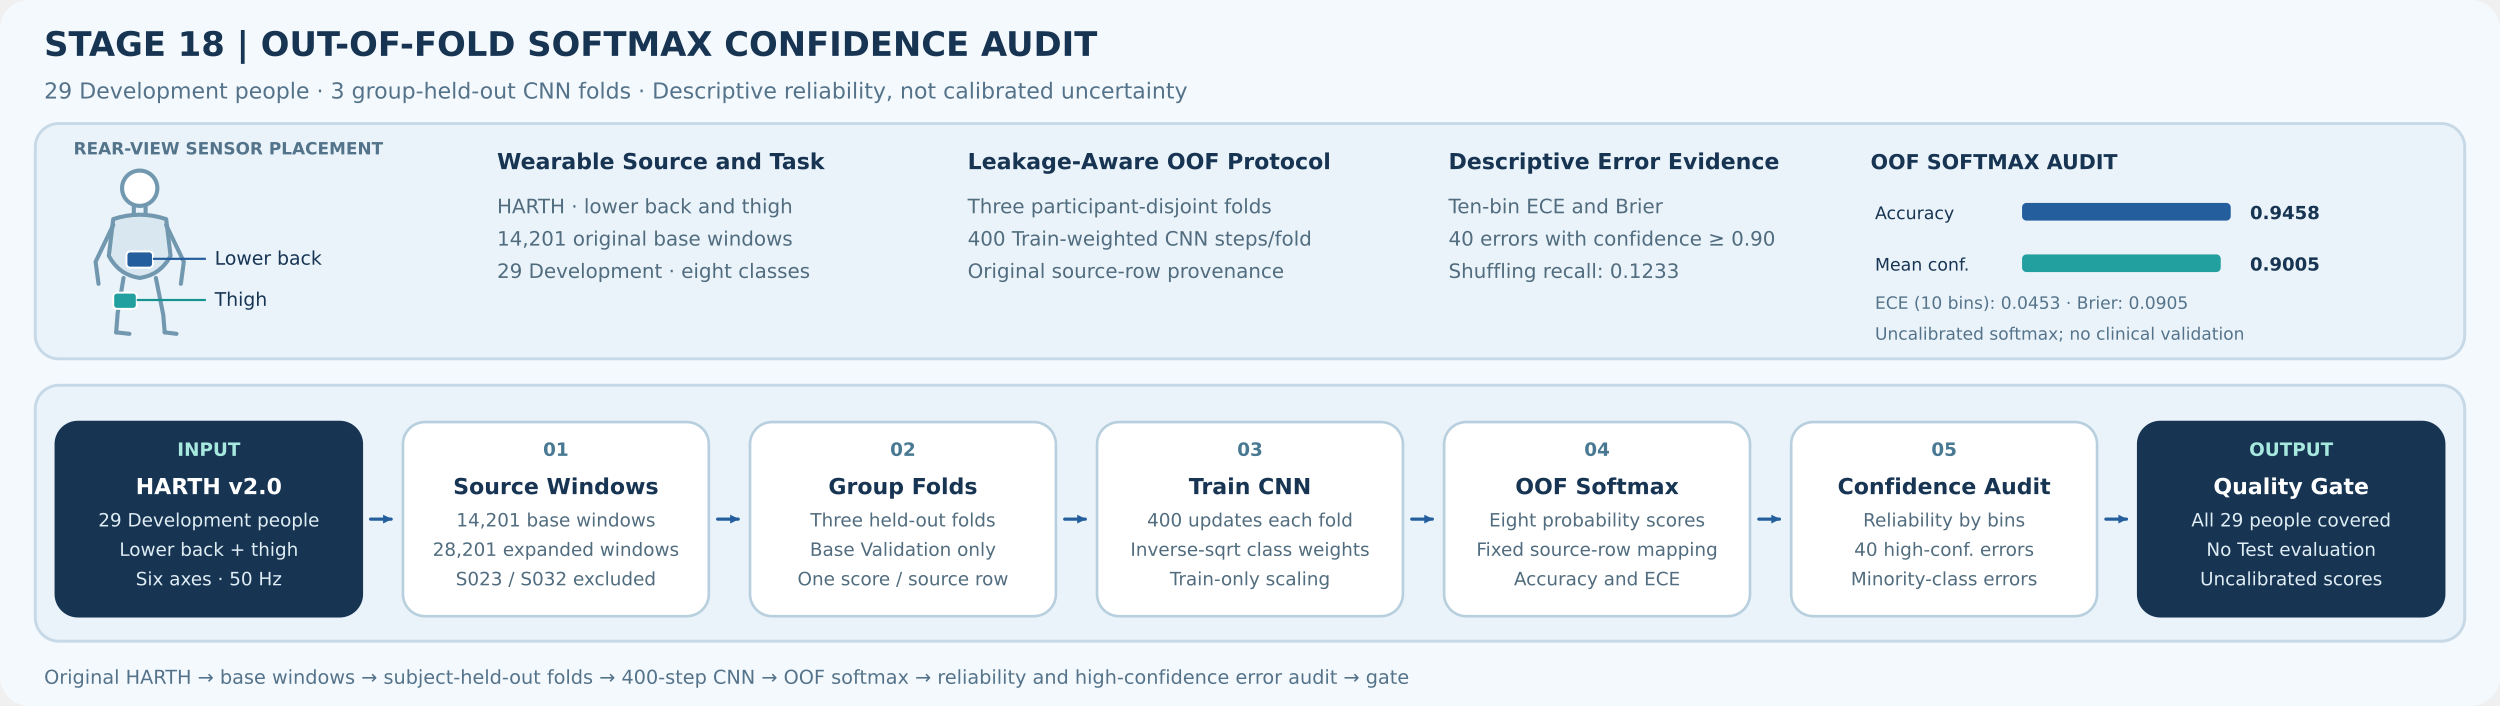
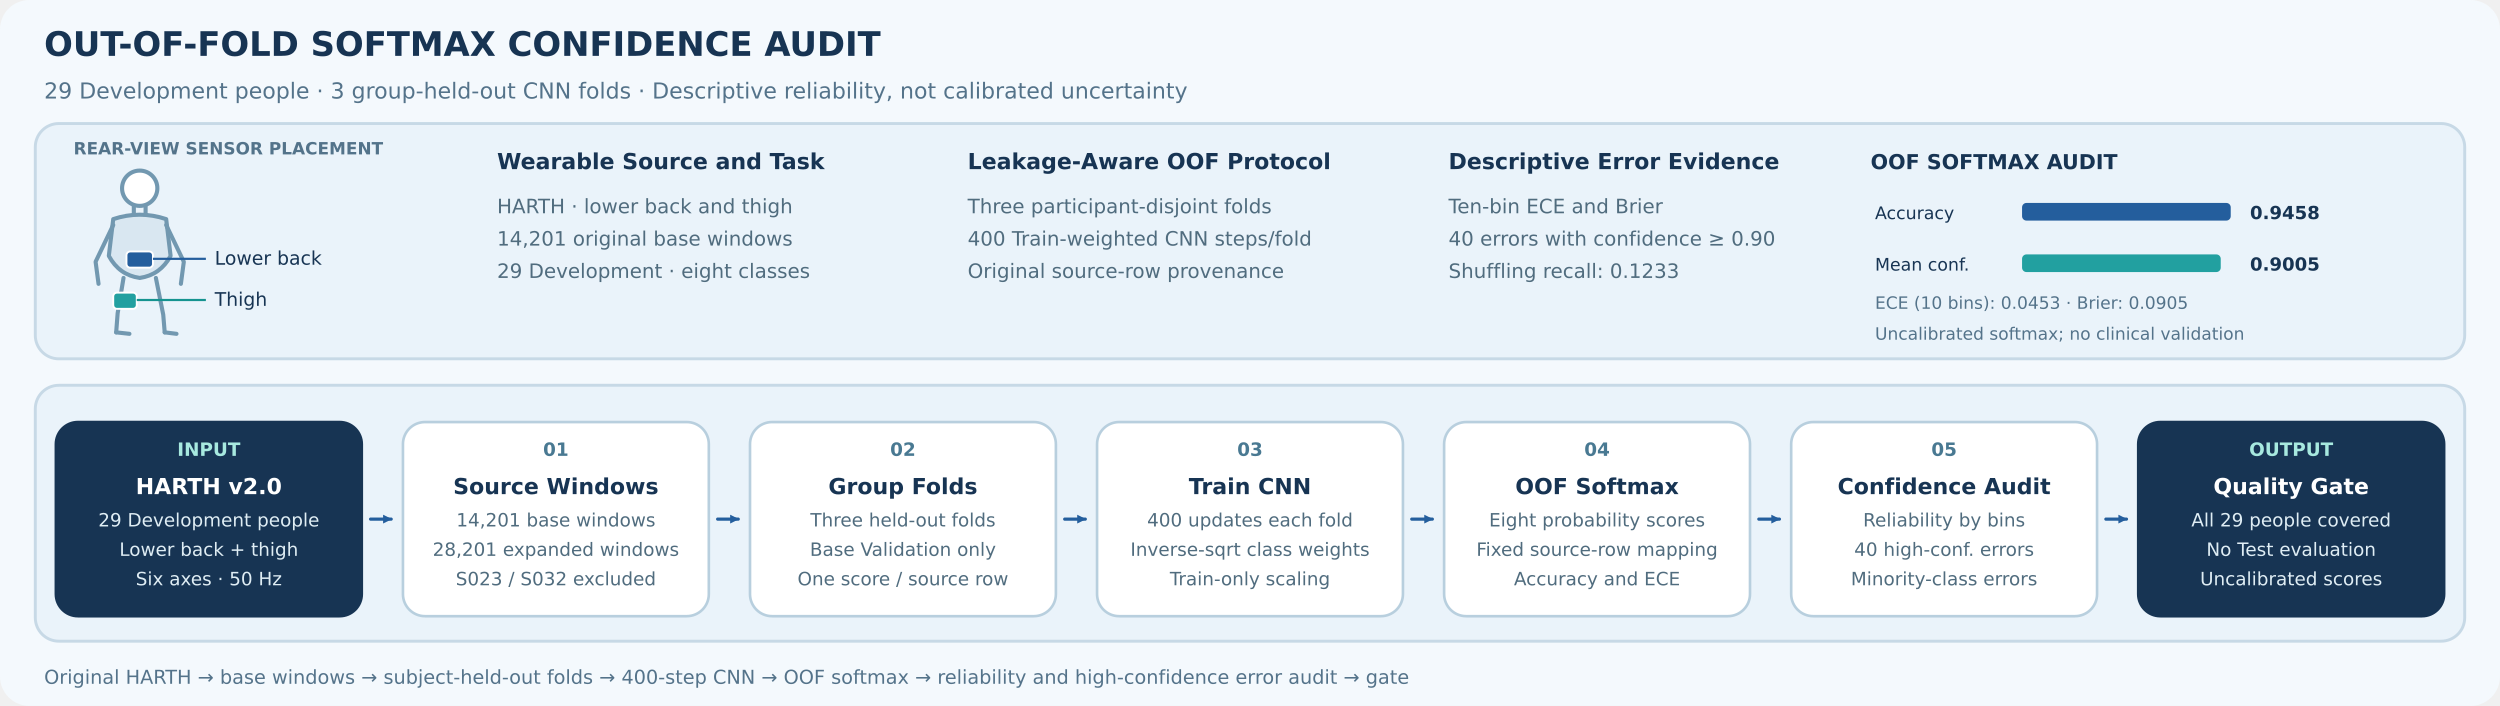
<svg xmlns="http://www.w3.org/2000/svg" width="1700" height="480" viewBox="0 0 1700 480" role="img" aria-labelledby="title desc">
  <defs>
    <marker id="small-arrow" markerUnits="userSpaceOnUse" markerWidth="6" markerHeight="6" refX="5.5" refY="3" orient="auto">
      <path d="M0 0 L6 3 L0 6 Z" fill="#245E9D" />
    </marker>
  </defs>
  <rect width="1700" height="480" rx="20" fill="#F4F9FD" />
  <g font-family="DejaVu Sans, Arial, sans-serif">
-     <text x="30" y="38" font-size="23" font-weight="700" fill="#173453">STAGE 18 | OUT-OF-FOLD SOFTMAX CONFIDENCE AUDIT</text>
+     <text x="30" y="38" font-size="23" font-weight="700" fill="#173453">OUT-OF-FOLD SOFTMAX CONFIDENCE AUDIT</text>
    <text x="30" y="67" font-size="15" fill="#54738A">29 Development people · 3 group-held-out CNN folds · Descriptive reliability, not calibrated uncertainty</text>
    <rect x="24" y="84" width="1652" height="160" rx="16" fill="#EAF3FA" stroke="#C7D9E6" stroke-width="2" />
    <rect x="24" y="262" width="1652" height="174" rx="16" fill="#EAF3FA" stroke="#C7D9E6" stroke-width="2" />
    <g aria-label="Rear-view two-sensor placement, completely within context panel">
      <text x="50" y="105" font-size="11.5" font-weight="700" fill="#53738A">REAR-VIEW SENSOR PLACEMENT</text>
      <g stroke="#7298B0" stroke-width="2.8" stroke-linecap="round" stroke-linejoin="round">
        <circle cx="95" cy="128" r="12" fill="#FFFFFF" />
        <path d="M91 140 L91 147 M99 140 L99 147" fill="none" />
        <path d="M77 149 Q95 143 113 149 L116 174 Q109 187 95 189 Q81 187 74 174 Z" fill="#D9E7F1" />
        <path d="M77 153 L65 178 L67 193 M113 153 L125 178 L123 193" fill="none" />
        <path d="M84 189 L80 213 L79 226 M106 189 L111 214 L112 226" fill="none" />
        <path d="M79 226 L88 227 M112 226 L120 227" fill="none" />
      </g>
      <rect x="86" y="171" width="18" height="11" rx="2.5" fill="#245E9D" stroke="#FFFFFF" stroke-width="1.3" />
      <rect x="77" y="199" width="16" height="11" rx="2.5" fill="#22A0A0" stroke="#FFFFFF" stroke-width="1.3" />
      <path d="M104 176 H140" stroke="#245E9D" stroke-width="1.5" />
      <text x="146" y="180" font-size="12.8" fill="#173453">Lower back</text>
      <path d="M93 204 H140" stroke="#15938F" stroke-width="1.5" />
      <text x="146" y="208" font-size="12.8" fill="#173453">Thigh</text>
    </g>
    <g>
      <text x="338" y="115" font-size="15" font-weight="700" fill="#173453">Wearable Source and Task</text>
      <text x="338" y="145" font-size="13.5" fill="#506C7E">HARTH · lower back and thigh</text>
      <text x="338" y="167" font-size="13.5" fill="#506C7E">14,201 original base windows</text>
      <text x="338" y="189" font-size="13.5" fill="#506C7E">29 Development · eight classes</text>
    </g>
    <g>
      <text x="658" y="115" font-size="15" font-weight="700" fill="#173453">Leakage-Aware OOF Protocol</text>
      <text x="658" y="145" font-size="13.5" fill="#506C7E">Three participant-disjoint folds</text>
      <text x="658" y="167" font-size="13.5" fill="#506C7E">400 Train-weighted CNN steps/fold</text>
      <text x="658" y="189" font-size="13.5" fill="#506C7E">Original source-row provenance</text>
    </g>
    <g>
      <text x="985" y="115" font-size="15" font-weight="700" fill="#173453">Descriptive Error Evidence</text>
      <text x="985" y="145" font-size="13.5" fill="#506C7E">Ten-bin ECE and Brier</text>
      <text x="985" y="167" font-size="13.5" fill="#506C7E">40 errors with confidence ≥ 0.90</text>
      <text x="985" y="189" font-size="13.5" fill="#506C7E">Shuffling recall: 0.1233</text>
    </g>
    <g aria-label="Observed development out-of-fold accuracy and uncalibrated softmax confidence">
      <text x="1272" y="115" font-size="14" font-weight="700" fill="#173453">OOF SOFTMAX AUDIT</text>
      <text x="1275" y="149" font-size="11.8" fill="#173453">Accuracy</text>
      <rect x="1375" y="138" width="141.9" height="12" rx="3" fill="#245E9D" />
      <text x="1530" y="149" font-size="12.3" font-weight="700" fill="#173453">0.9458</text>
      <text x="1275" y="184" font-size="11.8" fill="#173453">Mean conf.</text>
      <rect x="1375" y="173" width="135.1" height="12" rx="3" fill="#22A0A0" />
      <text x="1530" y="184" font-size="12.3" font-weight="700" fill="#173453">0.9005</text>
      <text x="1275" y="210" font-size="11.6" fill="#54738A">ECE (10 bins): 0.0453 · Brier: 0.0905</text>
      <text x="1275" y="231" font-size="11.6" fill="#54738A">Uncalibrated softmax; no clinical validation</text>
    </g>
    <g aria-label="Six identical short inter-block arrows">
      <path d="M252 353 H266" fill="none" stroke="#245E9D" stroke-width="2.2" stroke-linecap="round" marker-end="url(#small-arrow)" />
      <path d="M488 353 H502" fill="none" stroke="#245E9D" stroke-width="2.2" stroke-linecap="round" marker-end="url(#small-arrow)" />
      <path d="M724 353 H738" fill="none" stroke="#245E9D" stroke-width="2.2" stroke-linecap="round" marker-end="url(#small-arrow)" />
      <path d="M960 353 H974" fill="none" stroke="#245E9D" stroke-width="2.2" stroke-linecap="round" marker-end="url(#small-arrow)" />
      <path d="M1196 353 H1210" fill="none" stroke="#245E9D" stroke-width="2.2" stroke-linecap="round" marker-end="url(#small-arrow)" />
      <path d="M1432 353 H1446" fill="none" stroke="#245E9D" stroke-width="2.2" stroke-linecap="round" marker-end="url(#small-arrow)" />
    </g>
    <g aria-label="Seven matched-protocol research workflow blocks">
      <g class="process-block">
        <rect x="38" y="287" width="208" height="132" rx="15" fill="#173453" stroke="#173453" stroke-width="1.8" />
        <text x="142" y="310" text-anchor="middle" font-size="12.5" font-weight="700" fill="#A7E9DF">INPUT</text>
        <text x="142" y="336" text-anchor="middle" font-size="15" font-weight="700" fill="#FFFFFF">HARTH v2.0</text>
        <text x="142" y="358" text-anchor="middle" font-size="12.5" fill="#DFEDF4">29 Development people</text>
        <text x="142" y="378" text-anchor="middle" font-size="12.5" fill="#DFEDF4">Lower back + thigh</text>
        <text x="142" y="398" text-anchor="middle" font-size="12.5" fill="#DFEDF4">Six axes · 50 Hz</text>
      </g>
      <g class="process-block">
        <rect x="274" y="287" width="208" height="132" rx="15" fill="#FFFFFF" stroke="#B8CFDE" stroke-width="1.8" />
        <text x="378" y="310" text-anchor="middle" font-size="12.5" font-weight="700" fill="#497992">01</text>
        <text x="378" y="336" text-anchor="middle" font-size="15" font-weight="700" fill="#173453">Source Windows</text>
        <text x="378" y="358" text-anchor="middle" font-size="12.5" fill="#506C7E">14,201 base windows</text>
        <text x="378" y="378" text-anchor="middle" font-size="12.5" fill="#506C7E">28,201 expanded windows</text>
        <text x="378" y="398" text-anchor="middle" font-size="12.5" fill="#506C7E">S023 / S032 excluded</text>
      </g>
      <g class="process-block">
        <rect x="510" y="287" width="208" height="132" rx="15" fill="#FFFFFF" stroke="#B8CFDE" stroke-width="1.8" />
        <text x="614" y="310" text-anchor="middle" font-size="12.5" font-weight="700" fill="#497992">02</text>
        <text x="614" y="336" text-anchor="middle" font-size="15" font-weight="700" fill="#173453">Group Folds</text>
        <text x="614" y="358" text-anchor="middle" font-size="12.5" fill="#506C7E">Three held-out folds</text>
        <text x="614" y="378" text-anchor="middle" font-size="12.5" fill="#506C7E">Base Validation only</text>
        <text x="614" y="398" text-anchor="middle" font-size="12.5" fill="#506C7E">One score / source row</text>
      </g>
      <g class="process-block">
        <rect x="746" y="287" width="208" height="132" rx="15" fill="#FFFFFF" stroke="#B8CFDE" stroke-width="1.8" />
        <text x="850" y="310" text-anchor="middle" font-size="12.5" font-weight="700" fill="#497992">03</text>
        <text x="850" y="336" text-anchor="middle" font-size="15" font-weight="700" fill="#173453">Train CNN</text>
        <text x="850" y="358" text-anchor="middle" font-size="12.5" fill="#506C7E">400 updates each fold</text>
        <text x="850" y="378" text-anchor="middle" font-size="12.5" fill="#506C7E">Inverse-sqrt class weights</text>
        <text x="850" y="398" text-anchor="middle" font-size="12.5" fill="#506C7E">Train-only scaling</text>
      </g>
      <g class="process-block">
        <rect x="982" y="287" width="208" height="132" rx="15" fill="#FFFFFF" stroke="#B8CFDE" stroke-width="1.8" />
        <text x="1086" y="310" text-anchor="middle" font-size="12.5" font-weight="700" fill="#497992">04</text>
        <text x="1086" y="336" text-anchor="middle" font-size="15" font-weight="700" fill="#173453">OOF Softmax</text>
        <text x="1086" y="358" text-anchor="middle" font-size="12.5" fill="#506C7E">Eight probability scores</text>
        <text x="1086" y="378" text-anchor="middle" font-size="12.5" fill="#506C7E">Fixed source-row mapping</text>
        <text x="1086" y="398" text-anchor="middle" font-size="12.5" fill="#506C7E">Accuracy and ECE</text>
      </g>
      <g class="process-block">
        <rect x="1218" y="287" width="208" height="132" rx="15" fill="#FFFFFF" stroke="#B8CFDE" stroke-width="1.8" />
        <text x="1322" y="310" text-anchor="middle" font-size="12.5" font-weight="700" fill="#497992">05</text>
        <text x="1322" y="336" text-anchor="middle" font-size="15" font-weight="700" fill="#173453">Confidence Audit</text>
        <text x="1322" y="358" text-anchor="middle" font-size="12.5" fill="#506C7E">Reliability by bins</text>
        <text x="1322" y="378" text-anchor="middle" font-size="12.5" fill="#506C7E">40 high-conf. errors</text>
        <text x="1322" y="398" text-anchor="middle" font-size="12.5" fill="#506C7E">Minority-class errors</text>
      </g>
      <g class="process-block">
        <rect x="1454" y="287" width="208" height="132" rx="15" fill="#173453" stroke="#173453" stroke-width="1.8" />
        <text x="1558" y="310" text-anchor="middle" font-size="12.5" font-weight="700" fill="#A7E9DF">OUTPUT</text>
        <text x="1558" y="336" text-anchor="middle" font-size="15" font-weight="700" fill="#FFFFFF">Quality Gate</text>
        <text x="1558" y="358" text-anchor="middle" font-size="12.5" fill="#DFEDF4">All 29 people covered</text>
        <text x="1558" y="378" text-anchor="middle" font-size="12.5" fill="#DFEDF4">No Test evaluation</text>
        <text x="1558" y="398" text-anchor="middle" font-size="12.5" fill="#DFEDF4">Uncalibrated scores</text>
      </g>
    </g>
    <text x="30" y="465" font-size="13.1" fill="#54738A">Original HARTH → base windows → subject-held-out folds → 400-step CNN → OOF softmax → reliability and high-confidence error audit → gate</text>
  </g>
</svg>
